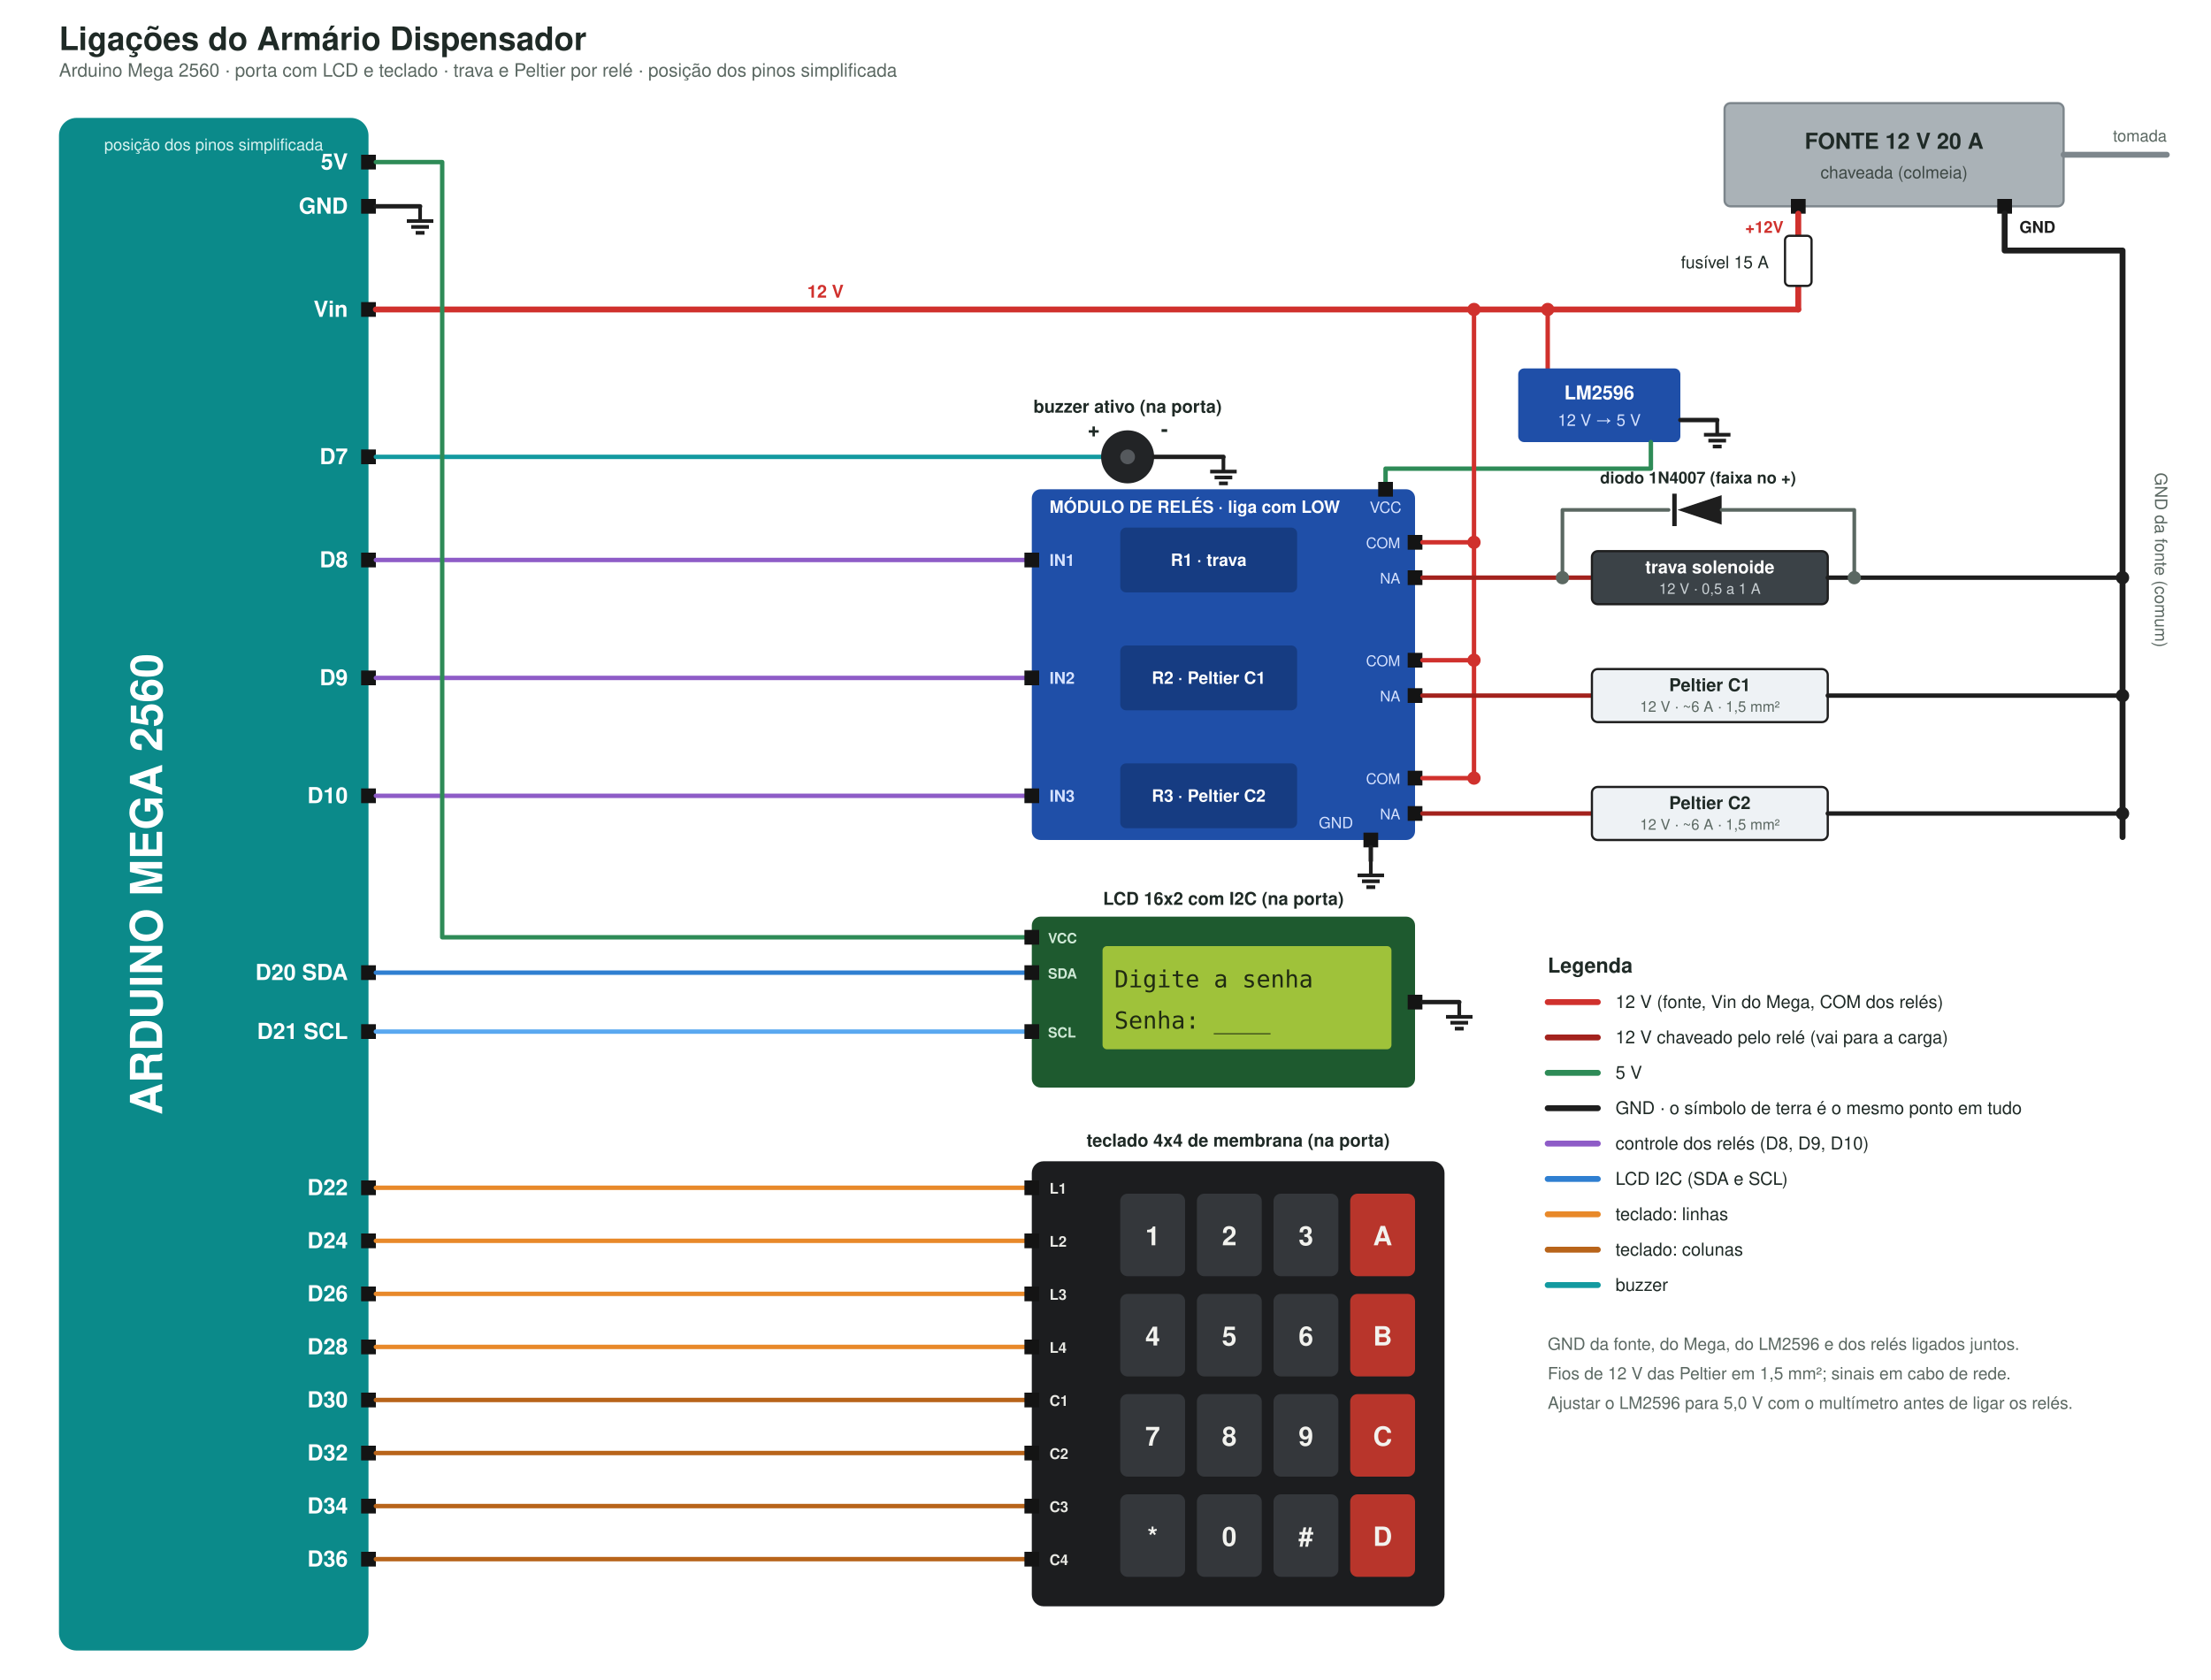
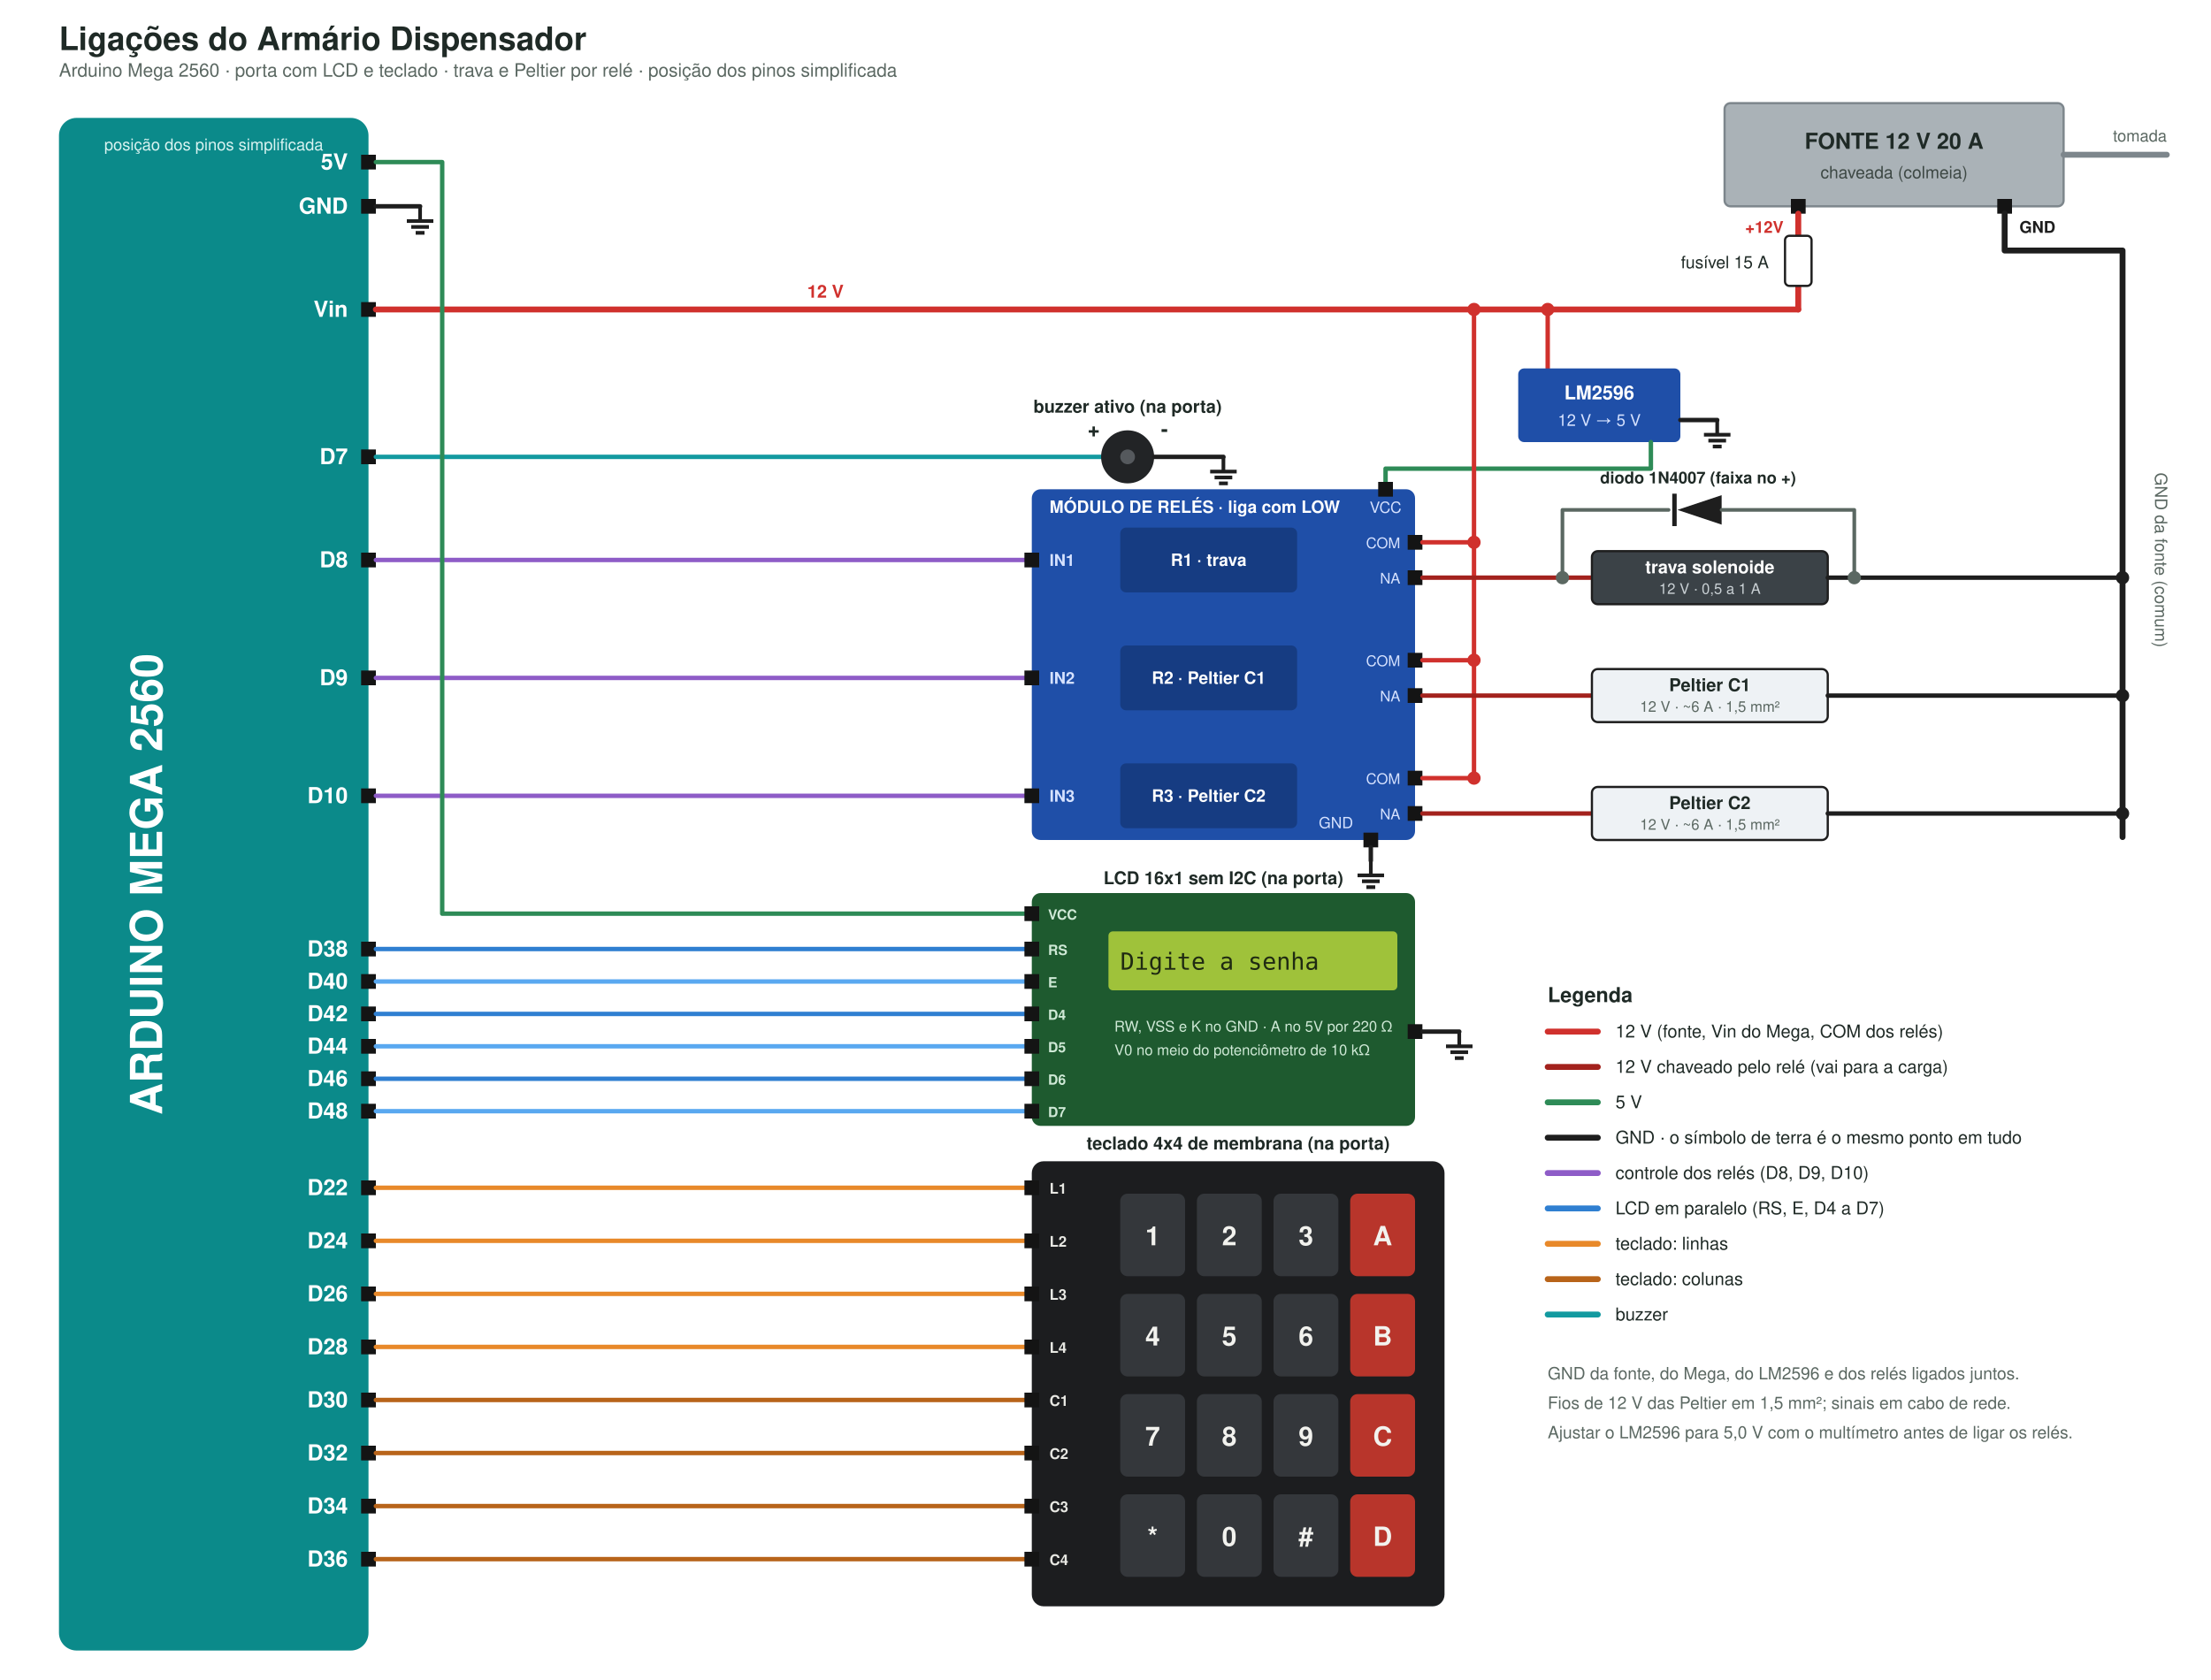
<svg xmlns="http://www.w3.org/2000/svg" viewBox="0 0 1500 1140" width="1500" height="1140" role="img" aria-label="Diagrama de ligações do Armário Dispensador">
  <rect width="1500" height="1140" fill="#ffffff" />
  <text x="40" y="34" font-family="Archivo, Helvetica, Arial, sans-serif" font-size="22" font-weight="700" fill="#1f2a26" text-anchor="start">Ligações do Armário Dispensador</text>
  <text x="40" y="52" font-family="Archivo, Helvetica, Arial, sans-serif" font-size="12.5" font-weight="400" fill="#5b6862" text-anchor="start">Arduino Mega 2560 · porta com LCD e teclado · trava e Peltier por relé · posição dos pinos simplificada</text>
  <rect x="40" y="80" width="210" height="1040" rx="12" fill="#0b8a8a" stroke="none" stroke-width="1.5" />
  <text x="145.0" y="102" font-family="Archivo, Helvetica, Arial, sans-serif" font-size="11" font-weight="400" fill="#d8f3f1" text-anchor="middle">posição dos pinos simplificada</text>
  <text x="110" y="600.0" font-family="Archivo, Helvetica, Arial, sans-serif" font-size="30" font-weight="800" fill="#ffffff" text-anchor="middle" transform="rotate(-90 110 600.0)">ARDUINO MEGA 2560</text>
  <rect x="245" y="105" width="10" height="10" fill="#141414" />
  <text x="236" y="115" font-family="Archivo, Helvetica, Arial, sans-serif" font-size="15" font-weight="700" fill="#ffffff" text-anchor="end">5V</text>
  <rect x="245" y="135" width="10" height="10" fill="#141414" />
  <text x="236" y="145" font-family="Archivo, Helvetica, Arial, sans-serif" font-size="15" font-weight="700" fill="#ffffff" text-anchor="end">GND</text>
  <rect x="245" y="205" width="10" height="10" fill="#141414" />
  <text x="236" y="215" font-family="Archivo, Helvetica, Arial, sans-serif" font-size="15" font-weight="700" fill="#ffffff" text-anchor="end">Vin</text>
  <rect x="245" y="305" width="10" height="10" fill="#141414" />
  <text x="236" y="315" font-family="Archivo, Helvetica, Arial, sans-serif" font-size="15" font-weight="700" fill="#ffffff" text-anchor="end">D7</text>
  <rect x="245" y="375" width="10" height="10" fill="#141414" />
  <text x="236" y="385" font-family="Archivo, Helvetica, Arial, sans-serif" font-size="15" font-weight="700" fill="#ffffff" text-anchor="end">D8</text>
  <rect x="245" y="455" width="10" height="10" fill="#141414" />
  <text x="236" y="465" font-family="Archivo, Helvetica, Arial, sans-serif" font-size="15" font-weight="700" fill="#ffffff" text-anchor="end">D9</text>
  <rect x="245" y="535" width="10" height="10" fill="#141414" />
  <text x="236" y="545" font-family="Archivo, Helvetica, Arial, sans-serif" font-size="15" font-weight="700" fill="#ffffff" text-anchor="end">D10</text>
-   <rect x="245" y="655" width="10" height="10" fill="#141414" />
-   <text x="236" y="665" font-family="Archivo, Helvetica, Arial, sans-serif" font-size="15" font-weight="700" fill="#ffffff" text-anchor="end">D20 SDA</text>
-   <rect x="245" y="695" width="10" height="10" fill="#141414" />
-   <text x="236" y="705" font-family="Archivo, Helvetica, Arial, sans-serif" font-size="15" font-weight="700" fill="#ffffff" text-anchor="end">D21 SCL</text>
+   <rect x="245" y="639" width="10" height="10" fill="#141414" />
+   <text x="236" y="649" font-family="Archivo, Helvetica, Arial, sans-serif" font-size="15" font-weight="700" fill="#ffffff" text-anchor="end">D38</text>
+   <rect x="245" y="661" width="10" height="10" fill="#141414" />
+   <text x="236" y="671" font-family="Archivo, Helvetica, Arial, sans-serif" font-size="15" font-weight="700" fill="#ffffff" text-anchor="end">D40</text>
+   <rect x="245" y="683" width="10" height="10" fill="#141414" />
+   <text x="236" y="693" font-family="Archivo, Helvetica, Arial, sans-serif" font-size="15" font-weight="700" fill="#ffffff" text-anchor="end">D42</text>
+   <rect x="245" y="705" width="10" height="10" fill="#141414" />
+   <text x="236" y="715" font-family="Archivo, Helvetica, Arial, sans-serif" font-size="15" font-weight="700" fill="#ffffff" text-anchor="end">D44</text>
+   <rect x="245" y="727" width="10" height="10" fill="#141414" />
+   <text x="236" y="737" font-family="Archivo, Helvetica, Arial, sans-serif" font-size="15" font-weight="700" fill="#ffffff" text-anchor="end">D46</text>
+   <rect x="245" y="749" width="10" height="10" fill="#141414" />
+   <text x="236" y="759" font-family="Archivo, Helvetica, Arial, sans-serif" font-size="15" font-weight="700" fill="#ffffff" text-anchor="end">D48</text>
  <rect x="245" y="801" width="10" height="10" fill="#141414" />
  <text x="236" y="811" font-family="Archivo, Helvetica, Arial, sans-serif" font-size="15" font-weight="700" fill="#ffffff" text-anchor="end">D22</text>
  <rect x="245" y="837" width="10" height="10" fill="#141414" />
  <text x="236" y="847" font-family="Archivo, Helvetica, Arial, sans-serif" font-size="15" font-weight="700" fill="#ffffff" text-anchor="end">D24</text>
  <rect x="245" y="873" width="10" height="10" fill="#141414" />
  <text x="236" y="883" font-family="Archivo, Helvetica, Arial, sans-serif" font-size="15" font-weight="700" fill="#ffffff" text-anchor="end">D26</text>
  <rect x="245" y="909" width="10" height="10" fill="#141414" />
  <text x="236" y="919" font-family="Archivo, Helvetica, Arial, sans-serif" font-size="15" font-weight="700" fill="#ffffff" text-anchor="end">D28</text>
  <rect x="245" y="945" width="10" height="10" fill="#141414" />
  <text x="236" y="955" font-family="Archivo, Helvetica, Arial, sans-serif" font-size="15" font-weight="700" fill="#ffffff" text-anchor="end">D30</text>
  <rect x="245" y="981" width="10" height="10" fill="#141414" />
  <text x="236" y="991" font-family="Archivo, Helvetica, Arial, sans-serif" font-size="15" font-weight="700" fill="#ffffff" text-anchor="end">D32</text>
  <rect x="245" y="1017" width="10" height="10" fill="#141414" />
  <text x="236" y="1027" font-family="Archivo, Helvetica, Arial, sans-serif" font-size="15" font-weight="700" fill="#ffffff" text-anchor="end">D34</text>
  <rect x="245" y="1053" width="10" height="10" fill="#141414" />
  <text x="236" y="1063" font-family="Archivo, Helvetica, Arial, sans-serif" font-size="15" font-weight="700" fill="#ffffff" text-anchor="end">D36</text>
  <rect x="1170" y="70" width="230" height="70" rx="4" fill="#aab2b7" stroke="#7d868c" stroke-width="1.5" />
  <text x="1285" y="101" font-family="Archivo, Helvetica, Arial, sans-serif" font-size="15" font-weight="700" fill="#1f2a26" text-anchor="middle">FONTE 12 V 20 A</text>
  <text x="1285" y="121" font-family="Archivo, Helvetica, Arial, sans-serif" font-size="11.5" font-weight="400" fill="#3d4844" text-anchor="middle">chaveada (colmeia)</text>
  <rect x="1215" y="135" width="10" height="10" fill="#141414" />
  <text x="1210" y="158" font-family="Archivo, Helvetica, Arial, sans-serif" font-size="11" font-weight="700" fill="#d0312d" text-anchor="end">+12V</text>
  <rect x="1355" y="135" width="10" height="10" fill="#141414" />
  <text x="1370" y="158" font-family="Archivo, Helvetica, Arial, sans-serif" font-size="11" font-weight="700" fill="#1e1e1e" text-anchor="start">GND</text>
  <polyline points="1400,105 1470,105" fill="none" stroke="#7d868c" stroke-width="4" stroke-linejoin="round" stroke-linecap="round" />
  <text x="1470" y="96" font-family="Archivo, Helvetica, Arial, sans-serif" font-size="11" font-weight="400" fill="#5b6862" text-anchor="end">tomada</text>
  <polyline points="1220,145 1220,210" fill="none" stroke="#d0312d" stroke-width="4" stroke-linejoin="round" stroke-linecap="round" />
  <rect x="1211" y="160" width="18" height="34" rx="3" fill="#ffffff" stroke="#1e1e1e" stroke-width="1.5" />
  <text x="1200" y="182" font-family="Archivo, Helvetica, Arial, sans-serif" font-size="11.5" font-weight="400" fill="#1f2a26" text-anchor="end">fusível 15 A</text>
  <polyline points="255,210 1220,210" fill="none" stroke="#d0312d" stroke-width="4" stroke-linejoin="round" stroke-linecap="round" />
  <text x="560" y="202" font-family="Archivo, Helvetica, Arial, sans-serif" font-size="12" font-weight="700" fill="#d0312d" text-anchor="middle">12 V</text>
  <circle cx="1000" cy="210" r="4.5" fill="#d0312d" />
  <circle cx="1050" cy="210" r="4.5" fill="#d0312d" />
  <polyline points="1360,145 1360,170 1440,170 1440,568" fill="none" stroke="#1e1e1e" stroke-width="4" stroke-linejoin="round" stroke-linecap="round" />
  <text x="1462" y="380" font-family="Archivo, Helvetica, Arial, sans-serif" font-size="11.5" font-weight="400" fill="#5b6862" text-anchor="middle" transform="rotate(90 1462 380)">GND da fonte (comum)</text>
  <polyline points="255,140 285,140" fill="none" stroke="#1e1e1e" stroke-width="3" stroke-linejoin="round" stroke-linecap="round" />
  <line x1="285" y1="140" x2="285" y2="150" stroke="#1e1e1e" stroke-width="2.5" />
  <line x1="276.0" y1="150" x2="294.0" y2="150" stroke="#1e1e1e" stroke-width="2.5" />
  <line x1="279.0" y1="154" x2="291.0" y2="154" stroke="#1e1e1e" stroke-width="2.5" />
  <line x1="282.0" y1="158" x2="288.0" y2="158" stroke="#1e1e1e" stroke-width="2.5" />
  <polyline points="255,310 747,310" fill="none" stroke="#139aa0" stroke-width="3" stroke-linejoin="round" stroke-linecap="round" />
  <circle cx="765" cy="310" r="18" fill="#222426" />
  <circle cx="765" cy="310" r="5" fill="#55595d" />
  <text x="742" y="296" font-family="Archivo, Helvetica, Arial, sans-serif" font-size="14" font-weight="700" fill="#1f2a26" text-anchor="middle">+</text>
  <text x="790" y="296" font-family="Archivo, Helvetica, Arial, sans-serif" font-size="14" font-weight="700" fill="#1f2a26" text-anchor="middle">-</text>
  <polyline points="783,310 830,310" fill="none" stroke="#1e1e1e" stroke-width="3" stroke-linejoin="round" stroke-linecap="round" />
  <line x1="830" y1="310" x2="830" y2="320" stroke="#1e1e1e" stroke-width="2.5" />
  <line x1="821.0" y1="320" x2="839.0" y2="320" stroke="#1e1e1e" stroke-width="2.5" />
  <line x1="824.0" y1="324" x2="836.0" y2="324" stroke="#1e1e1e" stroke-width="2.5" />
  <line x1="827.0" y1="328" x2="833.0" y2="328" stroke="#1e1e1e" stroke-width="2.5" />
  <text x="765" y="280" font-family="Archivo, Helvetica, Arial, sans-serif" font-size="12" font-weight="600" fill="#1f2a26" text-anchor="middle">buzzer ativo (na porta)</text>
  <polyline points="1050,210 1050,250" fill="none" stroke="#d0312d" stroke-width="3" stroke-linejoin="round" stroke-linecap="round" />
  <rect x="1030" y="250" width="110" height="50" rx="4" fill="#1f4fa8" stroke="none" stroke-width="1.5" />
  <text x="1085" y="271" font-family="Archivo, Helvetica, Arial, sans-serif" font-size="13" font-weight="700" fill="#ffffff" text-anchor="middle">LM2596</text>
  <text x="1085" y="289" font-family="Archivo, Helvetica, Arial, sans-serif" font-size="11" font-weight="400" fill="#d6e2ff" text-anchor="middle">12 V → 5 V</text>
  <polyline points="1140,285 1165,285" fill="none" stroke="#1e1e1e" stroke-width="3" stroke-linejoin="round" stroke-linecap="round" />
  <line x1="1165" y1="285" x2="1165" y2="295" stroke="#1e1e1e" stroke-width="2.5" />
  <line x1="1156.0" y1="295" x2="1174.0" y2="295" stroke="#1e1e1e" stroke-width="2.5" />
  <line x1="1159.0" y1="299" x2="1171.0" y2="299" stroke="#1e1e1e" stroke-width="2.5" />
  <line x1="1162.0" y1="303" x2="1168.0" y2="303" stroke="#1e1e1e" stroke-width="2.5" />
  <polyline points="1120,300 1120,318 940,318 940,332" fill="none" stroke="#2e8b57" stroke-width="3" stroke-linejoin="round" stroke-linecap="round" />
  <rect x="700" y="332" width="260" height="238" rx="6" fill="#1f4fa8" stroke="none" stroke-width="1.5" />
  <rect x="935" y="327" width="10" height="10" fill="#141414" />
  <text x="940" y="348" font-family="Archivo, Helvetica, Arial, sans-serif" font-size="10.5" font-weight="400" fill="#d6e2ff" text-anchor="middle">VCC</text>
  <rect x="925" y="565" width="10" height="10" fill="#141414" />
  <text x="918" y="562" font-family="Archivo, Helvetica, Arial, sans-serif" font-size="10.5" font-weight="400" fill="#d6e2ff" text-anchor="end">GND</text>
  <polyline points="930,575 930,584" fill="none" stroke="#1e1e1e" stroke-width="3" stroke-linejoin="round" stroke-linecap="round" />
  <line x1="930" y1="584" x2="930" y2="594" stroke="#1e1e1e" stroke-width="2.5" />
  <line x1="921.0" y1="594" x2="939.0" y2="594" stroke="#1e1e1e" stroke-width="2.5" />
  <line x1="924.0" y1="598" x2="936.0" y2="598" stroke="#1e1e1e" stroke-width="2.5" />
  <line x1="927.0" y1="602" x2="933.0" y2="602" stroke="#1e1e1e" stroke-width="2.5" />
  <polyline points="255,380 700,380" fill="none" stroke="#8e5cc7" stroke-width="3" stroke-linejoin="round" stroke-linecap="round" />
  <rect x="695" y="375" width="10" height="10" fill="#141414" />
  <text x="712" y="384" font-family="Archivo, Helvetica, Arial, sans-serif" font-size="11" font-weight="700" fill="#d6e2ff" text-anchor="start">IN1</text>
  <rect x="760" y="358" width="120" height="44" rx="4" fill="#163c82" stroke="none" stroke-width="1.5" />
  <text x="820" y="384" font-family="Archivo, Helvetica, Arial, sans-serif" font-size="11.5" font-weight="600" fill="#ffffff" text-anchor="middle">R1 · trava</text>
  <rect x="955" y="363" width="10" height="10" fill="#141414" />
  <text x="950" y="372" font-family="Archivo, Helvetica, Arial, sans-serif" font-size="10" font-weight="400" fill="#d6e2ff" text-anchor="end">COM</text>
  <rect x="955" y="387" width="10" height="10" fill="#141414" />
  <text x="950" y="396" font-family="Archivo, Helvetica, Arial, sans-serif" font-size="10" font-weight="400" fill="#d6e2ff" text-anchor="end">NA</text>
  <polyline points="965,368 1000,368" fill="none" stroke="#d0312d" stroke-width="3" stroke-linejoin="round" stroke-linecap="round" />
  <circle cx="1000" cy="368" r="4.5" fill="#d0312d" />
  <polyline points="255,460 700,460" fill="none" stroke="#8e5cc7" stroke-width="3" stroke-linejoin="round" stroke-linecap="round" />
  <rect x="695" y="455" width="10" height="10" fill="#141414" />
  <text x="712" y="464" font-family="Archivo, Helvetica, Arial, sans-serif" font-size="11" font-weight="700" fill="#d6e2ff" text-anchor="start">IN2</text>
  <rect x="760" y="438" width="120" height="44" rx="4" fill="#163c82" stroke="none" stroke-width="1.5" />
  <text x="820" y="464" font-family="Archivo, Helvetica, Arial, sans-serif" font-size="11.5" font-weight="600" fill="#ffffff" text-anchor="middle">R2 · Peltier C1</text>
  <rect x="955" y="443" width="10" height="10" fill="#141414" />
  <text x="950" y="452" font-family="Archivo, Helvetica, Arial, sans-serif" font-size="10" font-weight="400" fill="#d6e2ff" text-anchor="end">COM</text>
  <rect x="955" y="467" width="10" height="10" fill="#141414" />
  <text x="950" y="476" font-family="Archivo, Helvetica, Arial, sans-serif" font-size="10" font-weight="400" fill="#d6e2ff" text-anchor="end">NA</text>
  <polyline points="965,448 1000,448" fill="none" stroke="#d0312d" stroke-width="3" stroke-linejoin="round" stroke-linecap="round" />
  <circle cx="1000" cy="448" r="4.5" fill="#d0312d" />
  <polyline points="255,540 700,540" fill="none" stroke="#8e5cc7" stroke-width="3" stroke-linejoin="round" stroke-linecap="round" />
  <rect x="695" y="535" width="10" height="10" fill="#141414" />
  <text x="712" y="544" font-family="Archivo, Helvetica, Arial, sans-serif" font-size="11" font-weight="700" fill="#d6e2ff" text-anchor="start">IN3</text>
  <rect x="760" y="518" width="120" height="44" rx="4" fill="#163c82" stroke="none" stroke-width="1.5" />
  <text x="820" y="544" font-family="Archivo, Helvetica, Arial, sans-serif" font-size="11.5" font-weight="600" fill="#ffffff" text-anchor="middle">R3 · Peltier C2</text>
  <rect x="955" y="523" width="10" height="10" fill="#141414" />
  <text x="950" y="532" font-family="Archivo, Helvetica, Arial, sans-serif" font-size="10" font-weight="400" fill="#d6e2ff" text-anchor="end">COM</text>
  <rect x="955" y="547" width="10" height="10" fill="#141414" />
  <text x="950" y="556" font-family="Archivo, Helvetica, Arial, sans-serif" font-size="10" font-weight="400" fill="#d6e2ff" text-anchor="end">NA</text>
  <polyline points="965,528 1000,528" fill="none" stroke="#d0312d" stroke-width="3" stroke-linejoin="round" stroke-linecap="round" />
  <circle cx="1000" cy="528" r="4.5" fill="#d0312d" />
  <text x="712" y="348" font-family="Archivo, Helvetica, Arial, sans-serif" font-size="11.5" font-weight="700" fill="#ffffff" text-anchor="start">MÓDULO DE RELÉS · liga com LOW</text>
  <polyline points="1000,210 1000,528" fill="none" stroke="#d0312d" stroke-width="3" stroke-linejoin="round" stroke-linecap="round" />
  <polyline points="965,392 1080,392" fill="none" stroke="#a3221d" stroke-width="3" stroke-linejoin="round" stroke-linecap="round" />
  <rect x="1080" y="374" width="160" height="36" rx="4" fill="#3b4247" stroke="#1e1e1e" stroke-width="1.5" />
  <text x="1160" y="389" font-family="Archivo, Helvetica, Arial, sans-serif" font-size="12" font-weight="700" fill="#ffffff" text-anchor="middle">trava solenoide</text>
  <text x="1160" y="403" font-family="Archivo, Helvetica, Arial, sans-serif" font-size="10" font-weight="400" fill="#c9d0d4" text-anchor="middle">12 V · 0,5 a 1 A</text>
  <polyline points="1240,392 1440,392" fill="none" stroke="#1e1e1e" stroke-width="3" stroke-linejoin="round" stroke-linecap="round" />
  <circle cx="1440" cy="392" r="4.5" fill="#1e1e1e" />
  <polyline points="965,472 1080,472" fill="none" stroke="#a3221d" stroke-width="3" stroke-linejoin="round" stroke-linecap="round" />
  <rect x="1080" y="454" width="160" height="36" rx="4" fill="#eef2f5" stroke="#1e1e1e" stroke-width="1.5" />
  <text x="1160" y="469" font-family="Archivo, Helvetica, Arial, sans-serif" font-size="12" font-weight="700" fill="#1f2a26" text-anchor="middle">Peltier C1</text>
  <text x="1160" y="483" font-family="Archivo, Helvetica, Arial, sans-serif" font-size="10" font-weight="400" fill="#5b6862" text-anchor="middle">12 V · ~6 A · 1,5 mm²</text>
  <polyline points="1240,472 1440,472" fill="none" stroke="#1e1e1e" stroke-width="3" stroke-linejoin="round" stroke-linecap="round" />
  <circle cx="1440" cy="472" r="4.5" fill="#1e1e1e" />
  <polyline points="965,552 1080,552" fill="none" stroke="#a3221d" stroke-width="3" stroke-linejoin="round" stroke-linecap="round" />
  <rect x="1080" y="534" width="160" height="36" rx="4" fill="#eef2f5" stroke="#1e1e1e" stroke-width="1.5" />
  <text x="1160" y="549" font-family="Archivo, Helvetica, Arial, sans-serif" font-size="12" font-weight="700" fill="#1f2a26" text-anchor="middle">Peltier C2</text>
  <text x="1160" y="563" font-family="Archivo, Helvetica, Arial, sans-serif" font-size="10" font-weight="400" fill="#5b6862" text-anchor="middle">12 V · ~6 A · 1,5 mm²</text>
  <polyline points="1240,552 1440,552" fill="none" stroke="#1e1e1e" stroke-width="3" stroke-linejoin="round" stroke-linecap="round" />
  <circle cx="1440" cy="552" r="4.5" fill="#1e1e1e" />
  <polyline points="1060,392 1060,346 1132,346" fill="none" stroke="#5b6862" stroke-width="2.5" stroke-linejoin="round" stroke-linecap="round" />
  <polygon points="1168,336 1168,356 1138,346" fill="#1e1e1e" />
  <line x1="1136" y1="335" x2="1136" y2="357" stroke="#1e1e1e" stroke-width="3" />
  <polyline points="1168,346 1258,346 1258,392" fill="none" stroke="#5b6862" stroke-width="2.5" stroke-linejoin="round" stroke-linecap="round" />
  <circle cx="1060" cy="392" r="4.5" fill="#5b6862" />
  <circle cx="1258" cy="392" r="4.5" fill="#5b6862" />
  <text x="1152" y="328" font-family="Archivo, Helvetica, Arial, sans-serif" font-size="11" font-weight="600" fill="#1f2a26" text-anchor="middle">diodo 1N4007 (faixa no +)</text>
-   <polyline points="255,110 300,110 300,636 700,636" fill="none" stroke="#2e8b57" stroke-width="3" stroke-linejoin="round" stroke-linecap="round" />
-   <polyline points="255,660 700,660" fill="none" stroke="#2f7fd1" stroke-width="3" stroke-linejoin="round" stroke-linecap="round" />
-   <polyline points="255,700 700,700" fill="none" stroke="#59a8f0" stroke-width="3" stroke-linejoin="round" stroke-linecap="round" />
-   <rect x="700" y="622" width="260" height="116" rx="6" fill="#1e5a2f" stroke="none" stroke-width="1.5" />
-   <rect x="748" y="642" width="196" height="70" rx="3" fill="#9fc23a" stroke="none" stroke-width="1.5" />
-   <text x="756" y="670" font-family="'IBM Plex Mono', Consolas, monospace" font-size="16" font-weight="500" fill="#1f2a12" text-anchor="start">Digite a senha</text>
-   <text x="756" y="698" font-family="'IBM Plex Mono', Consolas, monospace" font-size="16" font-weight="500" fill="#1f2a12" text-anchor="start">Senha: ____</text>
-   <rect x="695" y="631" width="10" height="10" fill="#141414" />
-   <text x="711" y="640" font-family="Archivo, Helvetica, Arial, sans-serif" font-size="9.5" font-weight="700" fill="#cfe9d6" text-anchor="start">VCC</text>
-   <rect x="695" y="655" width="10" height="10" fill="#141414" />
-   <text x="711" y="664" font-family="Archivo, Helvetica, Arial, sans-serif" font-size="9.5" font-weight="700" fill="#cfe9d6" text-anchor="start">SDA</text>
-   <rect x="695" y="695" width="10" height="10" fill="#141414" />
-   <text x="711" y="704" font-family="Archivo, Helvetica, Arial, sans-serif" font-size="9.5" font-weight="700" fill="#cfe9d6" text-anchor="start">SCL</text>
-   <rect x="955" y="675" width="10" height="10" fill="#141414" />
-   <polyline points="965,680 990,680" fill="none" stroke="#1e1e1e" stroke-width="3" stroke-linejoin="round" stroke-linecap="round" />
-   <line x1="990" y1="680" x2="990" y2="690" stroke="#1e1e1e" stroke-width="2.5" />
-   <line x1="981.0" y1="690" x2="999.0" y2="690" stroke="#1e1e1e" stroke-width="2.5" />
-   <line x1="984.0" y1="694" x2="996.0" y2="694" stroke="#1e1e1e" stroke-width="2.5" />
-   <line x1="987.0" y1="698" x2="993.0" y2="698" stroke="#1e1e1e" stroke-width="2.5" />
-   <text x="830" y="614" font-family="Archivo, Helvetica, Arial, sans-serif" font-size="12" font-weight="600" fill="#1f2a26" text-anchor="middle">LCD 16x2 com I2C (na porta)</text>
+   <polyline points="255,110 300,110 300,620 700,620" fill="none" stroke="#2e8b57" stroke-width="3" stroke-linejoin="round" stroke-linecap="round" />
+   <polyline points="255,644 700,644" fill="none" stroke="#2f7fd1" stroke-width="3" stroke-linejoin="round" stroke-linecap="round" />
+   <polyline points="255,666 700,666" fill="none" stroke="#59a8f0" stroke-width="3" stroke-linejoin="round" stroke-linecap="round" />
+   <polyline points="255,688 700,688" fill="none" stroke="#2f7fd1" stroke-width="3" stroke-linejoin="round" stroke-linecap="round" />
+   <polyline points="255,710 700,710" fill="none" stroke="#59a8f0" stroke-width="3" stroke-linejoin="round" stroke-linecap="round" />
+   <polyline points="255,732 700,732" fill="none" stroke="#2f7fd1" stroke-width="3" stroke-linejoin="round" stroke-linecap="round" />
+   <polyline points="255,754 700,754" fill="none" stroke="#59a8f0" stroke-width="3" stroke-linejoin="round" stroke-linecap="round" />
+   <rect x="700" y="606" width="260" height="158" rx="6" fill="#1e5a2f" stroke="none" stroke-width="1.5" />
+   <rect x="695" y="615" width="10" height="10" fill="#141414" />
+   <text x="711" y="624" font-family="Archivo, Helvetica, Arial, sans-serif" font-size="9.5" font-weight="700" fill="#cfe9d6" text-anchor="start">VCC</text>
+   <rect x="695" y="639" width="10" height="10" fill="#141414" />
+   <text x="711" y="648" font-family="Archivo, Helvetica, Arial, sans-serif" font-size="9.5" font-weight="700" fill="#cfe9d6" text-anchor="start">RS</text>
+   <rect x="695" y="661" width="10" height="10" fill="#141414" />
+   <text x="711" y="670" font-family="Archivo, Helvetica, Arial, sans-serif" font-size="9.5" font-weight="700" fill="#cfe9d6" text-anchor="start">E</text>
+   <rect x="695" y="683" width="10" height="10" fill="#141414" />
+   <text x="711" y="692" font-family="Archivo, Helvetica, Arial, sans-serif" font-size="9.5" font-weight="700" fill="#cfe9d6" text-anchor="start">D4</text>
+   <rect x="695" y="705" width="10" height="10" fill="#141414" />
+   <text x="711" y="714" font-family="Archivo, Helvetica, Arial, sans-serif" font-size="9.5" font-weight="700" fill="#cfe9d6" text-anchor="start">D5</text>
+   <rect x="695" y="727" width="10" height="10" fill="#141414" />
+   <text x="711" y="736" font-family="Archivo, Helvetica, Arial, sans-serif" font-size="9.5" font-weight="700" fill="#cfe9d6" text-anchor="start">D6</text>
+   <rect x="695" y="749" width="10" height="10" fill="#141414" />
+   <text x="711" y="758" font-family="Archivo, Helvetica, Arial, sans-serif" font-size="9.5" font-weight="700" fill="#cfe9d6" text-anchor="start">D7</text>
+   <rect x="752" y="632" width="196" height="40" rx="3" fill="#9fc23a" stroke="none" stroke-width="1.5" />
+   <text x="760" y="658" font-family="'IBM Plex Mono', Consolas, monospace" font-size="16" font-weight="500" fill="#1f2a12" text-anchor="start">Digite a senha</text>
+   <text x="756" y="700" font-family="Archivo, Helvetica, Arial, sans-serif" font-size="10" font-weight="400" fill="#cfe9d6" text-anchor="start">RW, VSS e K no GND · A no 5V por 220 Ω</text>
+   <text x="756" y="716" font-family="Archivo, Helvetica, Arial, sans-serif" font-size="10" font-weight="400" fill="#cfe9d6" text-anchor="start">V0 no meio do potenciômetro de 10 kΩ</text>
+   <rect x="955" y="695" width="10" height="10" fill="#141414" />
+   <polyline points="965,700 990,700" fill="none" stroke="#1e1e1e" stroke-width="3" stroke-linejoin="round" stroke-linecap="round" />
+   <line x1="990" y1="700" x2="990" y2="710" stroke="#1e1e1e" stroke-width="2.5" />
+   <line x1="981.0" y1="710" x2="999.0" y2="710" stroke="#1e1e1e" stroke-width="2.5" />
+   <line x1="984.0" y1="714" x2="996.0" y2="714" stroke="#1e1e1e" stroke-width="2.5" />
+   <line x1="987.0" y1="718" x2="993.0" y2="718" stroke="#1e1e1e" stroke-width="2.5" />
+   <text x="830" y="600" font-family="Archivo, Helvetica, Arial, sans-serif" font-size="12" font-weight="600" fill="#1f2a26" text-anchor="middle">LCD 16x1 sem I2C (na porta)</text>
  <rect x="700" y="788" width="280" height="302" rx="8" fill="#1c1d1f" stroke="none" stroke-width="1.5" />
-   <text x="840" y="778" font-family="Archivo, Helvetica, Arial, sans-serif" font-size="12" font-weight="600" fill="#1f2a26" text-anchor="middle">teclado 4x4 de membrana (na porta)</text>
+   <text x="840" y="780" font-family="Archivo, Helvetica, Arial, sans-serif" font-size="12" font-weight="600" fill="#1f2a26" text-anchor="middle">teclado 4x4 de membrana (na porta)</text>
  <polyline points="255,806 700,806" fill="none" stroke="#e8892a" stroke-width="3" stroke-linejoin="round" stroke-linecap="round" />
  <rect x="695" y="801" width="10" height="10" fill="#141414" />
  <text x="712" y="810" font-family="Archivo, Helvetica, Arial, sans-serif" font-size="10" font-weight="700" fill="#e7e7e2" text-anchor="start">L1</text>
  <polyline points="255,842 700,842" fill="none" stroke="#e8892a" stroke-width="3" stroke-linejoin="round" stroke-linecap="round" />
  <rect x="695" y="837" width="10" height="10" fill="#141414" />
  <text x="712" y="846" font-family="Archivo, Helvetica, Arial, sans-serif" font-size="10" font-weight="700" fill="#e7e7e2" text-anchor="start">L2</text>
  <polyline points="255,878 700,878" fill="none" stroke="#e8892a" stroke-width="3" stroke-linejoin="round" stroke-linecap="round" />
  <rect x="695" y="873" width="10" height="10" fill="#141414" />
  <text x="712" y="882" font-family="Archivo, Helvetica, Arial, sans-serif" font-size="10" font-weight="700" fill="#e7e7e2" text-anchor="start">L3</text>
  <polyline points="255,914 700,914" fill="none" stroke="#e8892a" stroke-width="3" stroke-linejoin="round" stroke-linecap="round" />
  <rect x="695" y="909" width="10" height="10" fill="#141414" />
  <text x="712" y="918" font-family="Archivo, Helvetica, Arial, sans-serif" font-size="10" font-weight="700" fill="#e7e7e2" text-anchor="start">L4</text>
  <polyline points="255,950 700,950" fill="none" stroke="#b8641a" stroke-width="3" stroke-linejoin="round" stroke-linecap="round" />
  <rect x="695" y="945" width="10" height="10" fill="#141414" />
  <text x="712" y="954" font-family="Archivo, Helvetica, Arial, sans-serif" font-size="10" font-weight="700" fill="#e7e7e2" text-anchor="start">C1</text>
  <polyline points="255,986 700,986" fill="none" stroke="#b8641a" stroke-width="3" stroke-linejoin="round" stroke-linecap="round" />
  <rect x="695" y="981" width="10" height="10" fill="#141414" />
  <text x="712" y="990" font-family="Archivo, Helvetica, Arial, sans-serif" font-size="10" font-weight="700" fill="#e7e7e2" text-anchor="start">C2</text>
  <polyline points="255,1022 700,1022" fill="none" stroke="#b8641a" stroke-width="3" stroke-linejoin="round" stroke-linecap="round" />
  <rect x="695" y="1017" width="10" height="10" fill="#141414" />
  <text x="712" y="1026" font-family="Archivo, Helvetica, Arial, sans-serif" font-size="10" font-weight="700" fill="#e7e7e2" text-anchor="start">C3</text>
  <polyline points="255,1058 700,1058" fill="none" stroke="#b8641a" stroke-width="3" stroke-linejoin="round" stroke-linecap="round" />
  <rect x="695" y="1053" width="10" height="10" fill="#141414" />
  <text x="712" y="1062" font-family="Archivo, Helvetica, Arial, sans-serif" font-size="10" font-weight="700" fill="#e7e7e2" text-anchor="start">C4</text>
  <rect x="760" y="810" width="44" height="56" rx="5" fill="#34373b" stroke="none" stroke-width="1.5" />
  <text x="782" y="845" font-family="Archivo, Helvetica, Arial, sans-serif" font-size="18" font-weight="700" fill="#f2f2ee" text-anchor="middle">1</text>
  <rect x="812" y="810" width="44" height="56" rx="5" fill="#34373b" stroke="none" stroke-width="1.5" />
  <text x="834" y="845" font-family="Archivo, Helvetica, Arial, sans-serif" font-size="18" font-weight="700" fill="#f2f2ee" text-anchor="middle">2</text>
  <rect x="864" y="810" width="44" height="56" rx="5" fill="#34373b" stroke="none" stroke-width="1.5" />
  <text x="886" y="845" font-family="Archivo, Helvetica, Arial, sans-serif" font-size="18" font-weight="700" fill="#f2f2ee" text-anchor="middle">3</text>
  <rect x="916" y="810" width="44" height="56" rx="5" fill="#b8352b" stroke="none" stroke-width="1.5" />
  <text x="938" y="845" font-family="Archivo, Helvetica, Arial, sans-serif" font-size="18" font-weight="700" fill="#f2f2ee" text-anchor="middle">A</text>
  <rect x="760" y="878" width="44" height="56" rx="5" fill="#34373b" stroke="none" stroke-width="1.5" />
  <text x="782" y="913" font-family="Archivo, Helvetica, Arial, sans-serif" font-size="18" font-weight="700" fill="#f2f2ee" text-anchor="middle">4</text>
  <rect x="812" y="878" width="44" height="56" rx="5" fill="#34373b" stroke="none" stroke-width="1.5" />
  <text x="834" y="913" font-family="Archivo, Helvetica, Arial, sans-serif" font-size="18" font-weight="700" fill="#f2f2ee" text-anchor="middle">5</text>
  <rect x="864" y="878" width="44" height="56" rx="5" fill="#34373b" stroke="none" stroke-width="1.5" />
  <text x="886" y="913" font-family="Archivo, Helvetica, Arial, sans-serif" font-size="18" font-weight="700" fill="#f2f2ee" text-anchor="middle">6</text>
  <rect x="916" y="878" width="44" height="56" rx="5" fill="#b8352b" stroke="none" stroke-width="1.5" />
  <text x="938" y="913" font-family="Archivo, Helvetica, Arial, sans-serif" font-size="18" font-weight="700" fill="#f2f2ee" text-anchor="middle">B</text>
  <rect x="760" y="946" width="44" height="56" rx="5" fill="#34373b" stroke="none" stroke-width="1.5" />
  <text x="782" y="981" font-family="Archivo, Helvetica, Arial, sans-serif" font-size="18" font-weight="700" fill="#f2f2ee" text-anchor="middle">7</text>
  <rect x="812" y="946" width="44" height="56" rx="5" fill="#34373b" stroke="none" stroke-width="1.5" />
  <text x="834" y="981" font-family="Archivo, Helvetica, Arial, sans-serif" font-size="18" font-weight="700" fill="#f2f2ee" text-anchor="middle">8</text>
  <rect x="864" y="946" width="44" height="56" rx="5" fill="#34373b" stroke="none" stroke-width="1.5" />
  <text x="886" y="981" font-family="Archivo, Helvetica, Arial, sans-serif" font-size="18" font-weight="700" fill="#f2f2ee" text-anchor="middle">9</text>
  <rect x="916" y="946" width="44" height="56" rx="5" fill="#b8352b" stroke="none" stroke-width="1.5" />
  <text x="938" y="981" font-family="Archivo, Helvetica, Arial, sans-serif" font-size="18" font-weight="700" fill="#f2f2ee" text-anchor="middle">C</text>
  <rect x="760" y="1014" width="44" height="56" rx="5" fill="#34373b" stroke="none" stroke-width="1.5" />
  <text x="782" y="1049" font-family="Archivo, Helvetica, Arial, sans-serif" font-size="18" font-weight="700" fill="#f2f2ee" text-anchor="middle">*</text>
  <rect x="812" y="1014" width="44" height="56" rx="5" fill="#34373b" stroke="none" stroke-width="1.5" />
  <text x="834" y="1049" font-family="Archivo, Helvetica, Arial, sans-serif" font-size="18" font-weight="700" fill="#f2f2ee" text-anchor="middle">0</text>
  <rect x="864" y="1014" width="44" height="56" rx="5" fill="#34373b" stroke="none" stroke-width="1.5" />
  <text x="886" y="1049" font-family="Archivo, Helvetica, Arial, sans-serif" font-size="18" font-weight="700" fill="#f2f2ee" text-anchor="middle">#</text>
  <rect x="916" y="1014" width="44" height="56" rx="5" fill="#b8352b" stroke="none" stroke-width="1.5" />
  <text x="938" y="1049" font-family="Archivo, Helvetica, Arial, sans-serif" font-size="18" font-weight="700" fill="#f2f2ee" text-anchor="middle">D</text>
-   <text x="1050" y="660" font-family="Archivo, Helvetica, Arial, sans-serif" font-size="14" font-weight="700" fill="#1f2a26" text-anchor="start">Legenda</text>
-   <polyline points="1050,680 1084,680" fill="none" stroke="#d0312d" stroke-width="4" stroke-linejoin="round" stroke-linecap="round" />
-   <text x="1096" y="684" font-family="Archivo, Helvetica, Arial, sans-serif" font-size="12" font-weight="400" fill="#1f2a26" text-anchor="start">12 V (fonte, Vin do Mega, COM dos relés)</text>
-   <polyline points="1050,704 1084,704" fill="none" stroke="#a3221d" stroke-width="4" stroke-linejoin="round" stroke-linecap="round" />
-   <text x="1096" y="708" font-family="Archivo, Helvetica, Arial, sans-serif" font-size="12" font-weight="400" fill="#1f2a26" text-anchor="start">12 V chaveado pelo relé (vai para a carga)</text>
-   <polyline points="1050,728 1084,728" fill="none" stroke="#2e8b57" stroke-width="4" stroke-linejoin="round" stroke-linecap="round" />
-   <text x="1096" y="732" font-family="Archivo, Helvetica, Arial, sans-serif" font-size="12" font-weight="400" fill="#1f2a26" text-anchor="start">5 V</text>
-   <polyline points="1050,752 1084,752" fill="none" stroke="#1e1e1e" stroke-width="4" stroke-linejoin="round" stroke-linecap="round" />
-   <text x="1096" y="756" font-family="Archivo, Helvetica, Arial, sans-serif" font-size="12" font-weight="400" fill="#1f2a26" text-anchor="start">GND · o símbolo de terra é o mesmo ponto em tudo</text>
-   <polyline points="1050,776 1084,776" fill="none" stroke="#8e5cc7" stroke-width="4" stroke-linejoin="round" stroke-linecap="round" />
-   <text x="1096" y="780" font-family="Archivo, Helvetica, Arial, sans-serif" font-size="12" font-weight="400" fill="#1f2a26" text-anchor="start">controle dos relés (D8, D9, D10)</text>
-   <polyline points="1050,800 1084,800" fill="none" stroke="#2f7fd1" stroke-width="4" stroke-linejoin="round" stroke-linecap="round" />
-   <text x="1096" y="804" font-family="Archivo, Helvetica, Arial, sans-serif" font-size="12" font-weight="400" fill="#1f2a26" text-anchor="start">LCD I2C (SDA e SCL)</text>
-   <polyline points="1050,824 1084,824" fill="none" stroke="#e8892a" stroke-width="4" stroke-linejoin="round" stroke-linecap="round" />
-   <text x="1096" y="828" font-family="Archivo, Helvetica, Arial, sans-serif" font-size="12" font-weight="400" fill="#1f2a26" text-anchor="start">teclado: linhas</text>
-   <polyline points="1050,848 1084,848" fill="none" stroke="#b8641a" stroke-width="4" stroke-linejoin="round" stroke-linecap="round" />
-   <text x="1096" y="852" font-family="Archivo, Helvetica, Arial, sans-serif" font-size="12" font-weight="400" fill="#1f2a26" text-anchor="start">teclado: colunas</text>
-   <polyline points="1050,872 1084,872" fill="none" stroke="#139aa0" stroke-width="4" stroke-linejoin="round" stroke-linecap="round" />
-   <text x="1096" y="876" font-family="Archivo, Helvetica, Arial, sans-serif" font-size="12" font-weight="400" fill="#1f2a26" text-anchor="start">buzzer</text>
-   <text x="1050" y="916" font-family="Archivo, Helvetica, Arial, sans-serif" font-size="11.5" font-weight="400" fill="#5b6862" text-anchor="start">GND da fonte, do Mega, do LM2596 e dos relés ligados juntos.</text>
-   <text x="1050" y="936" font-family="Archivo, Helvetica, Arial, sans-serif" font-size="11.5" font-weight="400" fill="#5b6862" text-anchor="start">Fios de 12 V das Peltier em 1,5 mm²; sinais em cabo de rede.</text>
-   <text x="1050" y="956" font-family="Archivo, Helvetica, Arial, sans-serif" font-size="11.5" font-weight="400" fill="#5b6862" text-anchor="start">Ajustar o LM2596 para 5,0 V com o multímetro antes de ligar os relés.</text>
+   <text x="1050" y="680" font-family="Archivo, Helvetica, Arial, sans-serif" font-size="14" font-weight="700" fill="#1f2a26" text-anchor="start">Legenda</text>
+   <polyline points="1050,700 1084,700" fill="none" stroke="#d0312d" stroke-width="4" stroke-linejoin="round" stroke-linecap="round" />
+   <text x="1096" y="704" font-family="Archivo, Helvetica, Arial, sans-serif" font-size="12" font-weight="400" fill="#1f2a26" text-anchor="start">12 V (fonte, Vin do Mega, COM dos relés)</text>
+   <polyline points="1050,724 1084,724" fill="none" stroke="#a3221d" stroke-width="4" stroke-linejoin="round" stroke-linecap="round" />
+   <text x="1096" y="728" font-family="Archivo, Helvetica, Arial, sans-serif" font-size="12" font-weight="400" fill="#1f2a26" text-anchor="start">12 V chaveado pelo relé (vai para a carga)</text>
+   <polyline points="1050,748 1084,748" fill="none" stroke="#2e8b57" stroke-width="4" stroke-linejoin="round" stroke-linecap="round" />
+   <text x="1096" y="752" font-family="Archivo, Helvetica, Arial, sans-serif" font-size="12" font-weight="400" fill="#1f2a26" text-anchor="start">5 V</text>
+   <polyline points="1050,772 1084,772" fill="none" stroke="#1e1e1e" stroke-width="4" stroke-linejoin="round" stroke-linecap="round" />
+   <text x="1096" y="776" font-family="Archivo, Helvetica, Arial, sans-serif" font-size="12" font-weight="400" fill="#1f2a26" text-anchor="start">GND · o símbolo de terra é o mesmo ponto em tudo</text>
+   <polyline points="1050,796 1084,796" fill="none" stroke="#8e5cc7" stroke-width="4" stroke-linejoin="round" stroke-linecap="round" />
+   <text x="1096" y="800" font-family="Archivo, Helvetica, Arial, sans-serif" font-size="12" font-weight="400" fill="#1f2a26" text-anchor="start">controle dos relés (D8, D9, D10)</text>
+   <polyline points="1050,820 1084,820" fill="none" stroke="#2f7fd1" stroke-width="4" stroke-linejoin="round" stroke-linecap="round" />
+   <text x="1096" y="824" font-family="Archivo, Helvetica, Arial, sans-serif" font-size="12" font-weight="400" fill="#1f2a26" text-anchor="start">LCD em paralelo (RS, E, D4 a D7)</text>
+   <polyline points="1050,844 1084,844" fill="none" stroke="#e8892a" stroke-width="4" stroke-linejoin="round" stroke-linecap="round" />
+   <text x="1096" y="848" font-family="Archivo, Helvetica, Arial, sans-serif" font-size="12" font-weight="400" fill="#1f2a26" text-anchor="start">teclado: linhas</text>
+   <polyline points="1050,868 1084,868" fill="none" stroke="#b8641a" stroke-width="4" stroke-linejoin="round" stroke-linecap="round" />
+   <text x="1096" y="872" font-family="Archivo, Helvetica, Arial, sans-serif" font-size="12" font-weight="400" fill="#1f2a26" text-anchor="start">teclado: colunas</text>
+   <polyline points="1050,892 1084,892" fill="none" stroke="#139aa0" stroke-width="4" stroke-linejoin="round" stroke-linecap="round" />
+   <text x="1096" y="896" font-family="Archivo, Helvetica, Arial, sans-serif" font-size="12" font-weight="400" fill="#1f2a26" text-anchor="start">buzzer</text>
+   <text x="1050" y="936" font-family="Archivo, Helvetica, Arial, sans-serif" font-size="11.5" font-weight="400" fill="#5b6862" text-anchor="start">GND da fonte, do Mega, do LM2596 e dos relés ligados juntos.</text>
+   <text x="1050" y="956" font-family="Archivo, Helvetica, Arial, sans-serif" font-size="11.5" font-weight="400" fill="#5b6862" text-anchor="start">Fios de 12 V das Peltier em 1,5 mm²; sinais em cabo de rede.</text>
+   <text x="1050" y="976" font-family="Archivo, Helvetica, Arial, sans-serif" font-size="11.5" font-weight="400" fill="#5b6862" text-anchor="start">Ajustar o LM2596 para 5,0 V com o multímetro antes de ligar os relés.</text>
</svg>
